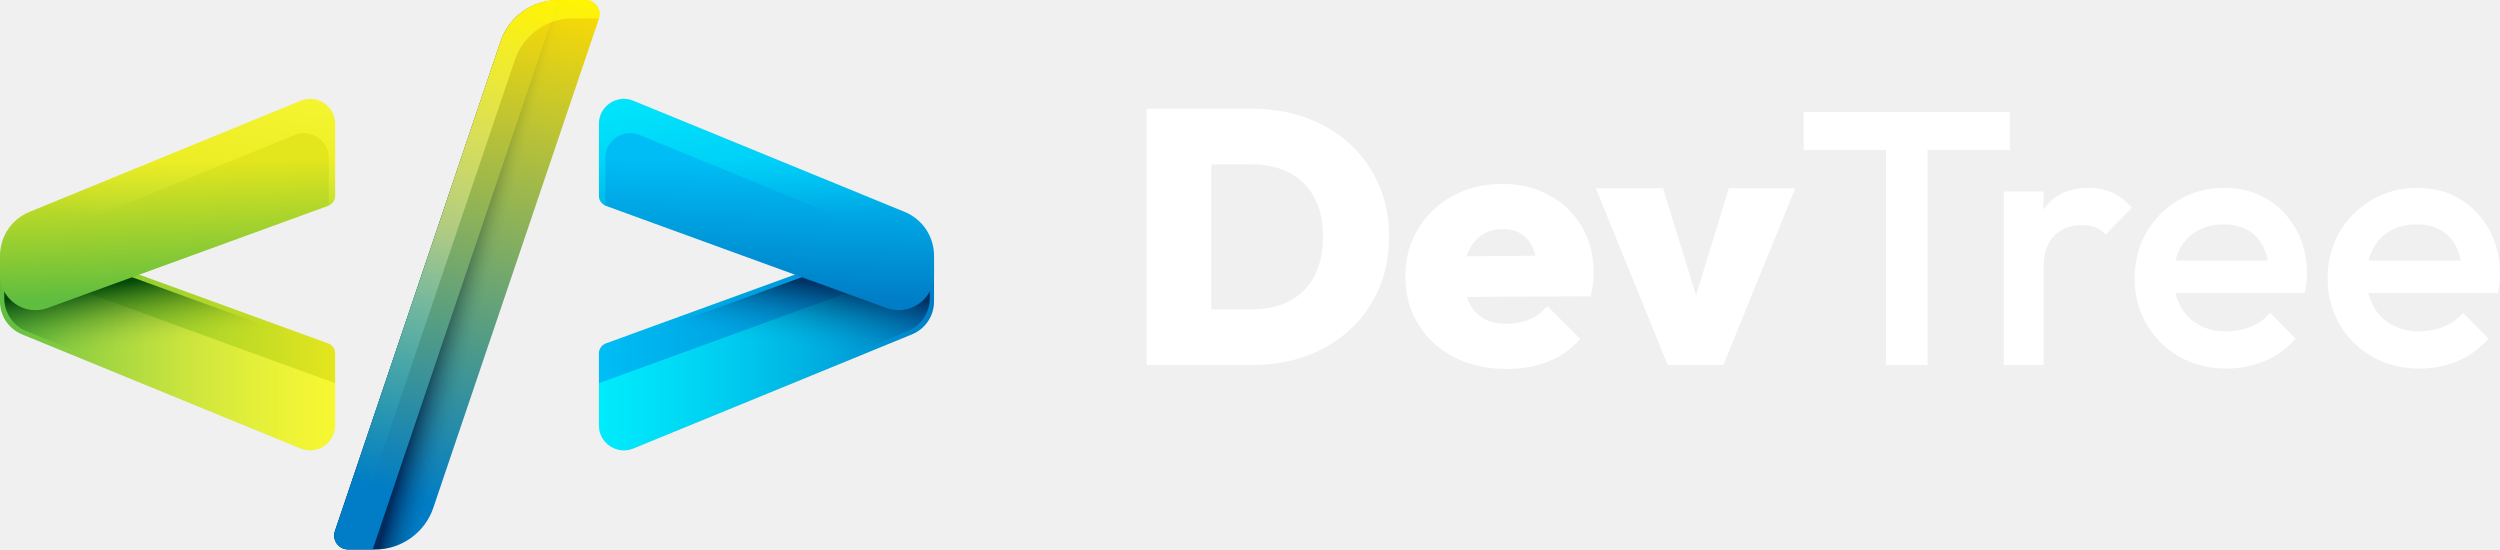
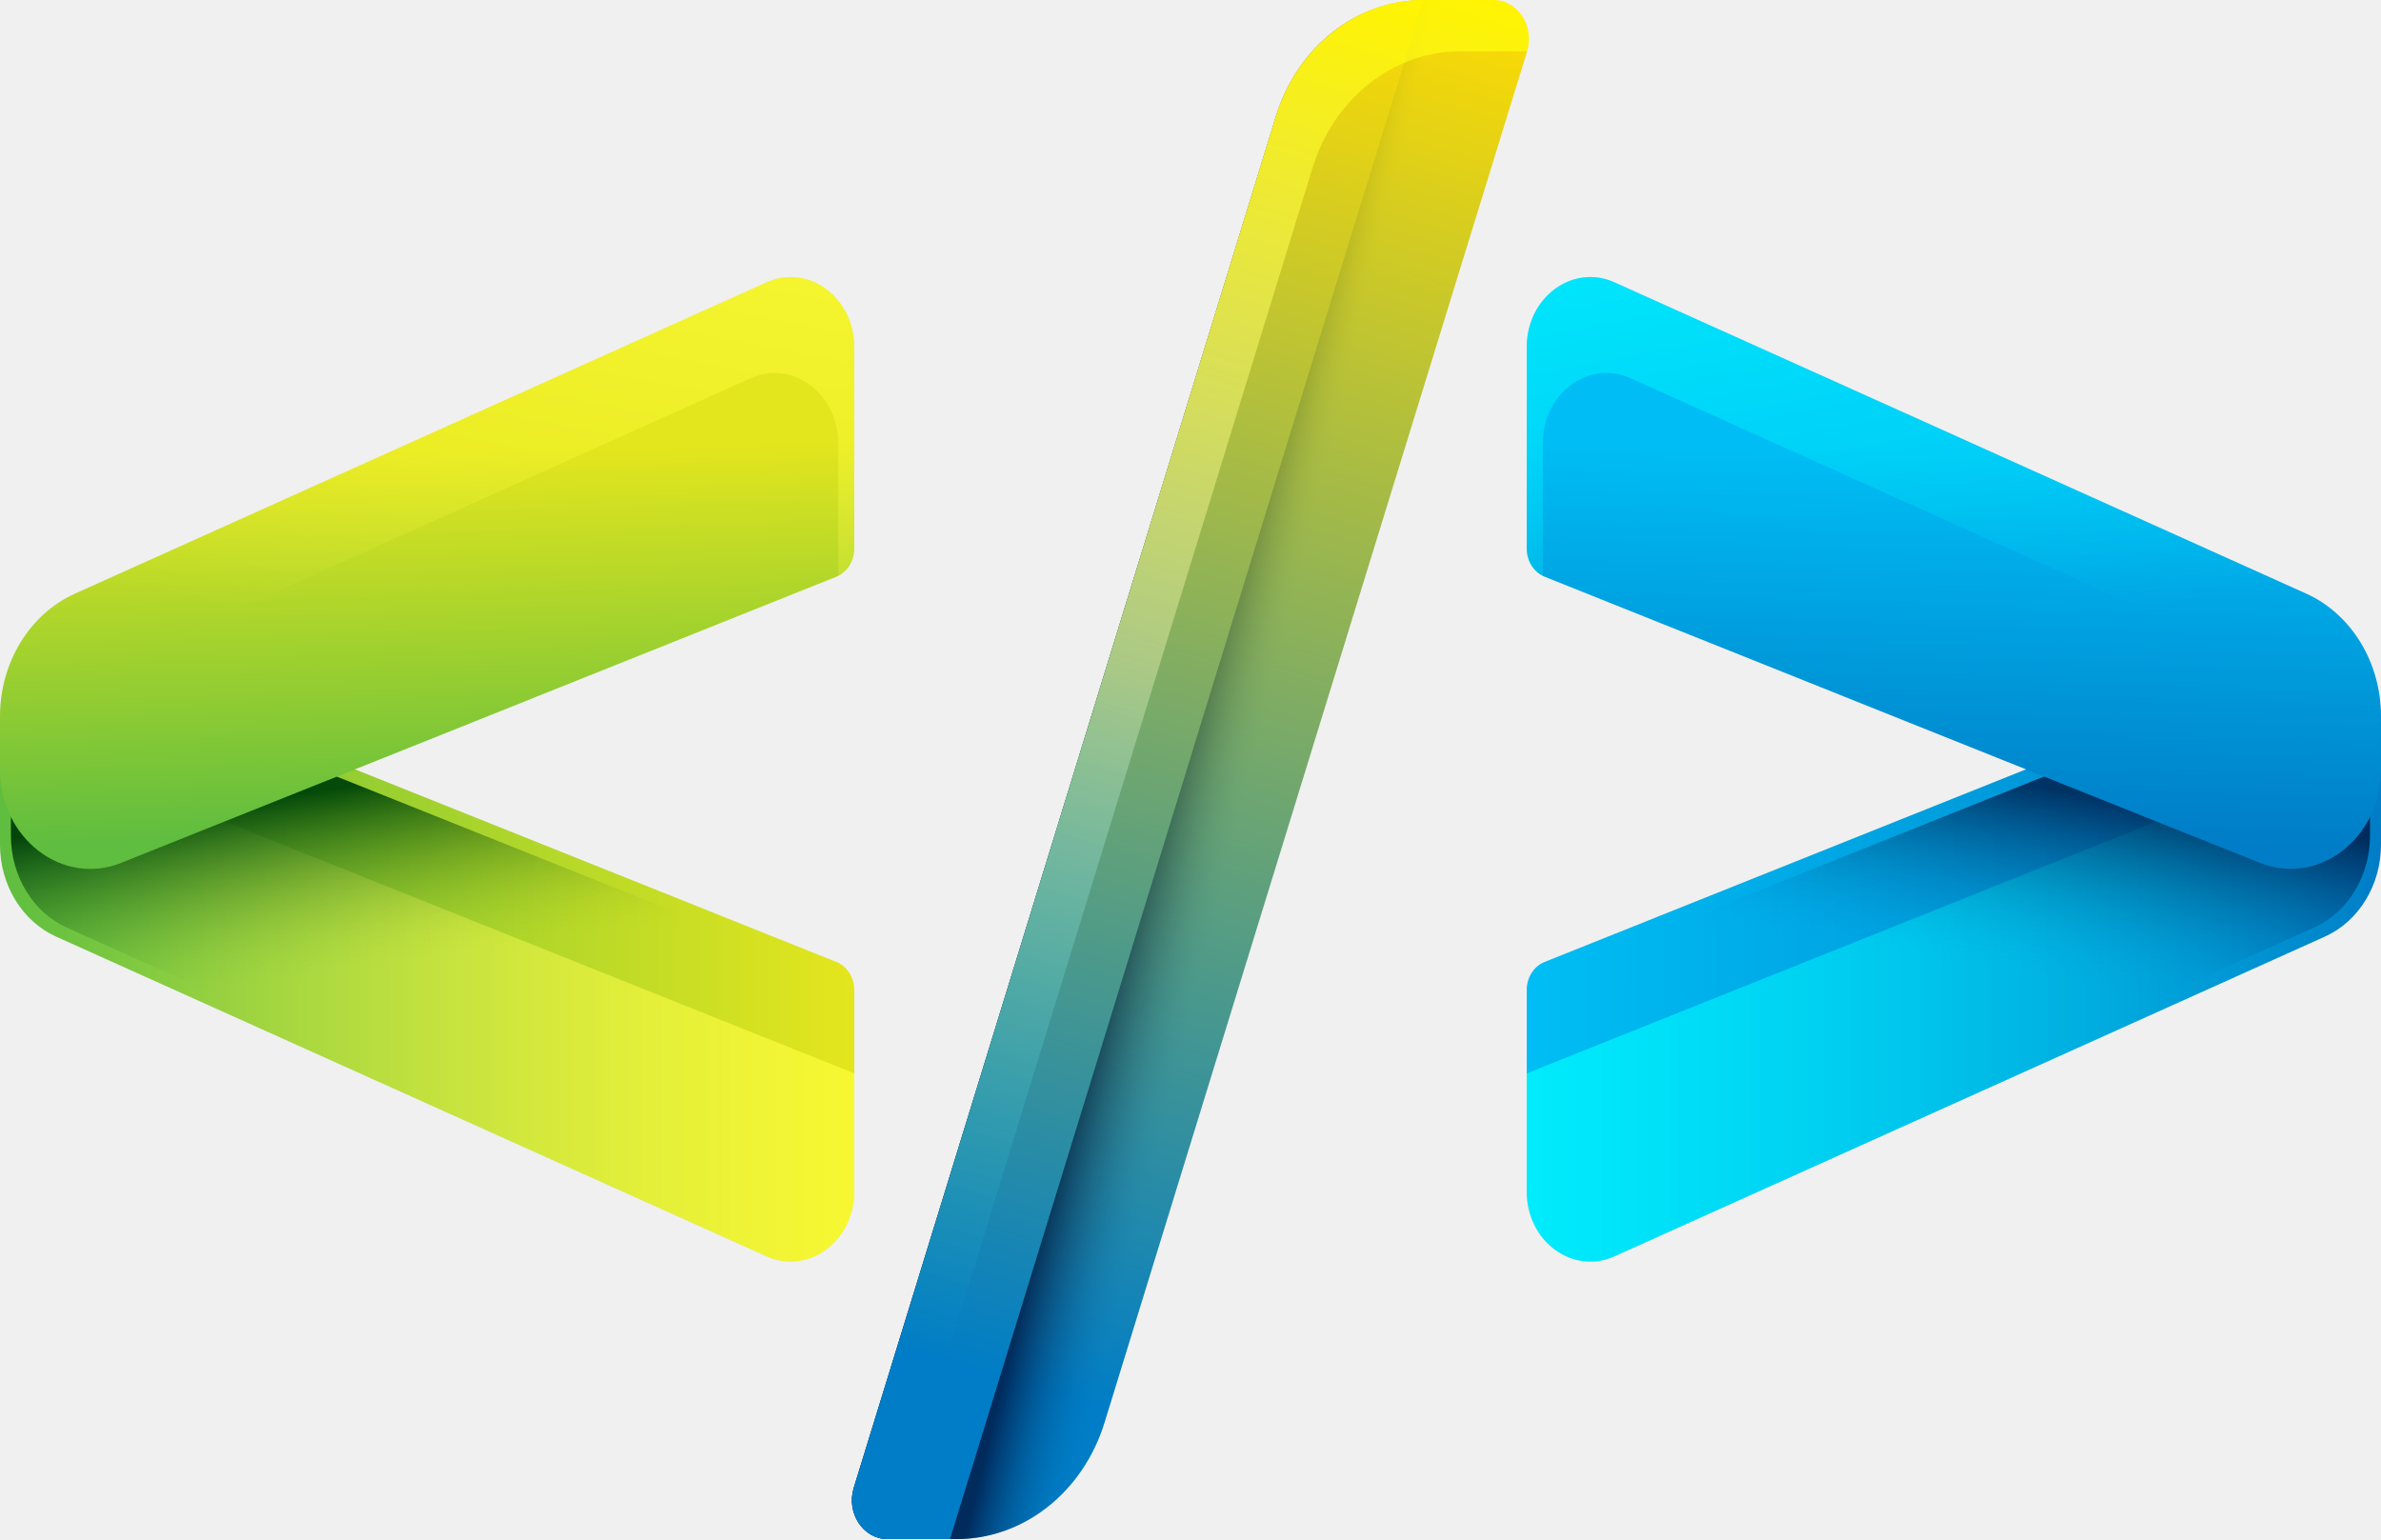
- <svg xmlns="http://www.w3.org/2000/svg" xmlns:xlink="http://www.w3.org/1999/xlink" viewBox="0 0 830.13 182.43">
-   <defs>
-     <style>
+ <svg xmlns="http://www.w3.org/2000/svg" xmlns:xlink="http://www.w3.org/1999/xlink" viewBox="0 0 495.435 320.253" version="1.1" id="svg34" width="495.435" height="320.253">
+   <defs id="defs12">
+     <style id="style1">
      .cls-1 {
        fill: url(#linear-gradient-8);
      }

      .cls-1, .cls-2, .cls-3, .cls-4, .cls-5, .cls-6, .cls-7, .cls-8, .cls-9, .cls-10, .cls-11, .cls-12, .cls-13, .cls-14, .cls-15 {
        stroke-width: 0px;
      }

      .cls-1, .cls-7, .cls-11 {
        mix-blend-mode: multiply;
      }

      .cls-2 {
        fill: url(#linear-gradient);
      }

      .cls-3 {
        fill: url(#linear-gradient-11);
      }

      .cls-4 {
        fill: url(#linear-gradient-13);
      }

      .cls-5 {
        fill: url(#linear-gradient-14);
      }

      .cls-5, .cls-6, .cls-13, .cls-14, .cls-15 {
        mix-blend-mode: overlay;
        opacity: .7;
      }

      .cls-6 {
        fill: url(#linear-gradient-10);
      }

      .cls-7 {
        fill: url(#linear-gradient-12);
      }

      .cls-7, .cls-11 {
        opacity: .83;
      }

      .cls-8 {
        fill: url(#linear-gradient-4);
      }

      .cls-9 {
        fill: url(#linear-gradient-9);
      }

      .cls-10 {
        fill: url(#linear-gradient-6);
      }

      .cls-16 {
        isolation: isolate;
      }

      .cls-11 {
        fill: url(#linear-gradient-3);
      }

      .cls-12 {
        fill: #fff;
      }

      .cls-13 {
        fill: url(#linear-gradient-7);
      }

      .cls-14 {
        fill: url(#linear-gradient-5);
      }

      .cls-15 {
        fill: url(#linear-gradient-2);
      }
    </style>
-     <linearGradient id="linear-gradient" x1="198.87" y1="113.79" x2="310.15" y2="113.79" gradientTransform="translate(0 -.01)" gradientUnits="userSpaceOnUse">
-       <stop offset="0" stop-color="#00bef5" />
-       <stop offset="1" stop-color="#007dc6" />
+     <linearGradient id="linear-gradient" x1="198.87" y1="113.79" x2="310.15" y2="113.79" gradientTransform="translate(0,-0.01)" gradientUnits="userSpaceOnUse">
+       <stop offset="0" stop-color="#00bef5" id="stop1" />
+       <stop offset="1" stop-color="#007dc6" id="stop2" />
    </linearGradient>
-     <linearGradient id="linear-gradient-2" x1="198.87" y1="118.14" x2="310.15" y2="118.14" gradientTransform="translate(0 -.01)" gradientUnits="userSpaceOnUse">
-       <stop offset="0" stop-color="#fff" />
-       <stop offset="1" stop-color="#fff" stop-opacity="0" />
+     <linearGradient id="linear-gradient-2" x1="198.87" y1="118.14" x2="310.15" y2="118.14" gradientTransform="translate(0,-0.01)" gradientUnits="userSpaceOnUse">
+       <stop offset="0" stop-color="#fff" id="stop3" />
+       <stop offset="1" stop-color="#fff" stop-opacity="0" id="stop4" />
    </linearGradient>
    <linearGradient id="linear-gradient-3" x1="258.32" y1="92.31" x2="255.14" y2="114.85" gradientUnits="userSpaceOnUse">
-       <stop offset="0" stop-color="#13355c" />
-       <stop offset="1" stop-color="#fff" stop-opacity="0" />
+       <stop offset="0" stop-color="#13355c" id="stop5" />
+       <stop offset="1" stop-color="#fff" stop-opacity="0" id="stop6" />
    </linearGradient>
-     <linearGradient id="linear-gradient-4" x1="254.89" y1="53.67" x2="253.51" y2="98.92" gradientTransform="matrix(1,0,0,1,0,0)" xlink:href="#linear-gradient" />
-     <linearGradient id="linear-gradient-5" x1="244.69" y1="17.62" x2="254.89" y2="76.76" gradientTransform="matrix(1,0,0,1,0,0)" xlink:href="#linear-gradient-2" />
-     <linearGradient id="linear-gradient-6" x1="359.82" y1="113.79" x2="471.1" y2="113.79" gradientTransform="translate(471.1 -.01) rotate(-180) scale(1 -1)" gradientUnits="userSpaceOnUse">
-       <stop offset="0" stop-color="#e4e61d" />
-       <stop offset=".99" stop-color="#5fbd3f" />
+     <linearGradient id="linear-gradient-4" x1="254.89" y1="53.67" x2="253.51" y2="98.92" xlink:href="#linear-gradient" />
+     <linearGradient id="linear-gradient-5" x1="244.69" y1="17.62" x2="254.89" y2="76.76" xlink:href="#linear-gradient-2" />
+     <linearGradient id="linear-gradient-6" x1="359.82" y1="113.79" x2="471.1" y2="113.79" gradientTransform="matrix(-1,0,0,1,471.1,-0.01)" gradientUnits="userSpaceOnUse">
+       <stop offset="0" stop-color="#e4e61d" id="stop7" />
+       <stop offset=".99" stop-color="#5fbd3f" id="stop8" />
    </linearGradient>
-     <linearGradient id="linear-gradient-7" x1="359.82" y1="118.14" x2="471.1" y2="118.14" gradientTransform="translate(471.1 -.01) rotate(-180) scale(1 -1)" xlink:href="#linear-gradient-2" />
-     <linearGradient id="linear-gradient-8" x1="419.27" y1="92.28" x2="416.1" y2="114.78" gradientTransform="translate(471.1) rotate(-180) scale(1 -1)" gradientUnits="userSpaceOnUse">
-       <stop offset="0" stop-color="#085c2d" />
-       <stop offset="1" stop-color="#fff" stop-opacity="0" />
+     <linearGradient id="linear-gradient-7" x1="359.82" y1="118.14" x2="471.1" y2="118.14" gradientTransform="matrix(-1,0,0,1,471.1,-0.01)" xlink:href="#linear-gradient-2" />
+     <linearGradient id="linear-gradient-8" x1="419.27" y1="92.28" x2="416.1" y2="114.78" gradientTransform="matrix(-1,0,0,1,471.1,0)" gradientUnits="userSpaceOnUse">
+       <stop offset="0" stop-color="#085c2d" id="stop9" />
+       <stop offset="1" stop-color="#fff" stop-opacity="0" id="stop10" />
    </linearGradient>
-     <linearGradient id="linear-gradient-9" x1="415.84" y1="53.67" x2="414.46" y2="98.92" gradientTransform="translate(471.1) rotate(-180) scale(1 -1)" xlink:href="#linear-gradient-6" />
-     <linearGradient id="linear-gradient-10" x1="405.64" y1="17.62" x2="415.84" y2="76.76" gradientTransform="translate(471.1) rotate(-180) scale(1 -1)" xlink:href="#linear-gradient-2" />
+     <linearGradient id="linear-gradient-9" x1="415.84" y1="53.67" x2="414.46" y2="98.92" gradientTransform="matrix(-1,0,0,1,471.1,0)" xlink:href="#linear-gradient-6" />
+     <linearGradient id="linear-gradient-10" x1="405.64" y1="17.62" x2="415.84" y2="76.76" gradientTransform="matrix(-1,0,0,1,471.1,0)" xlink:href="#linear-gradient-2" />
    <linearGradient id="linear-gradient-11" x1="181.87" y1="-4.21" x2="134.5" y2="164.48" gradientUnits="userSpaceOnUse">
-       <stop offset="0" stop-color="#ffdc00" />
-       <stop offset="1" stop-color="#007dc6" />
+       <stop offset="0" stop-color="#ffdc00" id="stop11" />
+       <stop offset="1" stop-color="#007dc6" id="stop12" />
    </linearGradient>
    <linearGradient id="linear-gradient-12" x1="150.36" y1="89.95" x2="162.91" y2="93.31" xlink:href="#linear-gradient-3" />
    <linearGradient id="linear-gradient-13" x1="174.11" y1="-3.64" x2="127.37" y2="162.79" xlink:href="#linear-gradient-11" />
-     <linearGradient id="linear-gradient-14" x1="181.87" y1="-4.21" x2="134.5" y2="164.48" gradientTransform="matrix(1,0,0,1,0,0)" xlink:href="#linear-gradient-2" />
+     <linearGradient id="linear-gradient-14" x1="181.87" y1="-4.21" x2="134.5" y2="164.48" xlink:href="#linear-gradient-2" />
+     <linearGradient xlink:href="#linear-gradient" id="linearGradient34" gradientUnits="userSpaceOnUse" gradientTransform="translate(0,-0.01)" x1="198.87" y1="113.79" x2="310.15" y2="113.79" />
+     <linearGradient xlink:href="#linear-gradient-2" id="linearGradient35" gradientUnits="userSpaceOnUse" gradientTransform="translate(0,-0.01)" x1="198.87" y1="118.14" x2="310.15" y2="118.14" />
+     <linearGradient xlink:href="#linear-gradient-3" id="linearGradient36" gradientUnits="userSpaceOnUse" x1="258.32" y1="92.31" x2="255.14" y2="114.85" />
+     <linearGradient xlink:href="#linear-gradient-6" id="linearGradient37" gradientUnits="userSpaceOnUse" gradientTransform="matrix(-1,0,0,1,471.1,-0.01)" x1="359.82" y1="113.79" x2="471.1" y2="113.79" />
+     <linearGradient xlink:href="#linear-gradient-11" id="linearGradient38" gradientUnits="userSpaceOnUse" x1="181.87" y1="-4.21" x2="134.5" y2="164.48" />
  </defs>
-   <g class="cls-16">
-     <g id="BACKGROUND">
-       <g>
-         <path class="cls-12" d="m380.73,121.19V36.11h21.48v85.08h-21.48Zm14.52,0v-18.48h20.4c4.8,0,8.98-.92,12.54-2.76,3.56-1.84,6.3-4.58,8.22-8.22,1.92-3.64,2.88-8.06,2.88-13.26s-.98-9.46-2.94-13.02c-1.96-3.56-4.7-6.26-8.22-8.1-3.52-1.84-7.68-2.76-12.48-2.76h-21.36v-18.48h21.48c6.56,0,12.6,1.02,18.12,3.06,5.52,2.04,10.32,4.94,14.4,8.7,4.08,3.76,7.26,8.24,9.54,13.44,2.28,5.2,3.42,10.96,3.42,17.28s-1.14,12.2-3.42,17.4c-2.28,5.2-5.46,9.68-9.54,13.44-4.08,3.76-8.86,6.66-14.34,8.7-5.48,2.04-11.46,3.06-17.94,3.06h-20.76Z" />
-         <path class="cls-12" d="m500.25,122.51c-6.56,0-12.36-1.3-17.4-3.9s-9-6.22-11.88-10.86c-2.88-4.64-4.32-9.96-4.32-15.96s1.4-11.18,4.2-15.78c2.8-4.6,6.62-8.24,11.46-10.92,4.84-2.68,10.3-4.02,16.38-4.02s11.18,1.26,15.78,3.78c4.6,2.52,8.2,6,10.8,10.44,2.6,4.44,3.9,9.5,3.9,15.18,0,1.2-.06,2.42-.18,3.66-.12,1.24-.38,2.66-.78,4.26l-51.72.24v-13.44l43.44-.36-9.36,5.88c-.08-3.28-.56-5.98-1.44-8.1-.88-2.12-2.16-3.74-3.84-4.86-1.68-1.12-3.8-1.68-6.36-1.68s-4.92.64-6.84,1.92c-1.92,1.28-3.4,3.08-4.44,5.4-1.04,2.32-1.56,5.12-1.56,8.4s.56,6.22,1.68,8.58c1.12,2.36,2.72,4.14,4.8,5.34,2.08,1.2,4.64,1.8,7.68,1.8,2.88,0,5.42-.48,7.62-1.44,2.2-.96,4.18-2.44,5.94-4.44l10.92,10.92c-2.88,3.28-6.38,5.76-10.5,7.44-4.12,1.68-8.78,2.52-13.98,2.52Z" />
-         <path class="cls-12" d="m553.77,121.19l-23.88-58.68h22.32l15.24,49.44h-8.52l15.12-49.44h22.08l-23.88,58.68h-18.48Z" />
-         <path class="cls-12" d="m598.89,49.79v-12.6h68.52v12.6h-68.52Zm27.36,71.4V39.59h13.8v81.6h-13.8Z" />
-         <path class="cls-12" d="m665.37,121.19v-57.6h13.2v57.6h-13.2Zm13.2-32.04l-4.56-2.28c0-7.28,1.62-13.18,4.86-17.7,3.24-4.52,8.14-6.78,14.7-6.78,2.88,0,5.48.52,7.8,1.56,2.32,1.04,4.48,2.72,6.48,5.04l-8.64,8.88c-1.04-1.12-2.2-1.92-3.48-2.4-1.28-.48-2.76-.72-4.44-.72-3.68,0-6.72,1.16-9.12,3.48-2.4,2.32-3.6,5.96-3.6,10.92Z" />
-         <path class="cls-12" d="m739.29,122.39c-5.76,0-10.94-1.3-15.54-3.9-4.6-2.6-8.24-6.18-10.92-10.74-2.68-4.56-4.02-9.68-4.02-15.36s1.32-10.78,3.96-15.3c2.64-4.52,6.22-8.1,10.74-10.74,4.52-2.64,9.54-3.96,15.06-3.96s10.1,1.24,14.22,3.72c4.12,2.48,7.36,5.88,9.72,10.2,2.36,4.32,3.54,9.24,3.54,14.76,0,.96-.06,1.94-.18,2.94-.12,1-.3,2.1-.54,3.3h-47.28v-10.8h40.44l-4.92,4.32c-.16-3.52-.84-6.48-2.04-8.88-1.2-2.4-2.9-4.24-5.1-5.52-2.2-1.28-4.9-1.92-8.1-1.92-3.36,0-6.28.72-8.76,2.16-2.48,1.44-4.4,3.46-5.76,6.06-1.36,2.6-2.04,5.7-2.04,9.3s.72,6.76,2.16,9.48c1.44,2.72,3.48,4.82,6.12,6.3,2.64,1.48,5.68,2.22,9.12,2.22,2.96,0,5.7-.52,8.22-1.56,2.52-1.04,4.66-2.56,6.42-4.56l8.4,8.52c-2.8,3.28-6.2,5.76-10.2,7.44-4,1.68-8.24,2.52-12.72,2.52Z" />
-         <path class="cls-12" d="m803.37,122.39c-5.76,0-10.94-1.3-15.54-3.9-4.6-2.6-8.24-6.18-10.92-10.74-2.68-4.56-4.02-9.68-4.02-15.36s1.32-10.78,3.96-15.3c2.64-4.52,6.22-8.1,10.74-10.74,4.52-2.64,9.54-3.96,15.06-3.96s10.1,1.24,14.22,3.72c4.12,2.48,7.36,5.88,9.72,10.2,2.36,4.32,3.54,9.24,3.54,14.76,0,.96-.06,1.94-.18,2.94-.12,1-.3,2.1-.54,3.3h-47.28v-10.8h40.44l-4.92,4.32c-.16-3.52-.84-6.48-2.04-8.88-1.2-2.4-2.9-4.24-5.1-5.52-2.2-1.28-4.9-1.92-8.1-1.92-3.36,0-6.28.72-8.76,2.16-2.48,1.44-4.4,3.46-5.76,6.06-1.36,2.6-2.04,5.7-2.04,9.3s.72,6.76,2.16,9.48c1.44,2.72,3.48,4.82,6.12,6.3,2.64,1.48,5.68,2.22,9.12,2.22,2.96,0,5.7-.52,8.22-1.56,2.52-1.04,4.66-2.56,6.42-4.56l8.4,8.52c-2.8,3.28-6.2,5.76-10.2,7.44-4,1.68-8.24,2.52-12.72,2.52Z" />
-       </g>
-     </g>
-     <g id="OBJECTS">
-       <g>
-         <g>
-           <g>
-             <path class="cls-2" d="m198.87,117.35v23.9c0,5.89,5.97,9.9,11.43,7.67l92.54-37.9c4.42-1.81,7.31-6.12,7.31-10.9v-13.57c0-5.93-5.89-10.05-11.46-8.02l-97.49,35.49c-1.4.51-2.33,1.84-2.33,3.33Z" />
-             <path class="cls-15" d="m198.87,127.23v14.02c0,5.89,5.97,9.9,11.43,7.67l92.54-37.9c4.42-1.81,7.31-6.12,7.31-10.9v-13.4l-111.28,40.51Z" />
-             <path class="cls-11" d="m203.67,114.84v23.13c0,5.73,5.82,9.64,11.12,7.46l86.62-35.47c4.42-1.81,7.31-6.12,7.31-10.9v-13.41c0-4.41-4.38-7.47-8.52-5.96l-96.54,35.14Z" />
-             <path class="cls-8" d="m310.15,91.2v-6.29c0-6.39-3.86-12.14-9.77-14.56l-90.08-36.89c-5.45-2.23-11.43,1.78-11.43,7.67v23.9c0,1.49.93,2.82,2.33,3.33l93.14,33.91c7.68,2.8,15.81-2.89,15.81-11.07Z" />
-             <path class="cls-14" d="m310.15,84.91h0c0-6.39-3.86-12.14-9.77-14.56l-90.08-36.89c-5.45-2.23-11.43,1.78-11.43,7.67v24.09c0,1.4.82,2.66,2.1,3.23h0v-15.95c0-5.89,5.98-9.9,11.43-7.67l97.75,40.08Z" />
+   <g class="cls-16" id="g34" transform="translate(-2.738197,-36.50929)">
+     <g id="OBJECTS" transform="matrix(1.597403,0,0,1.755482,2.738197,36.50929)">
+       <g id="g33">
+         <g id="g29">
+           <g id="g23">
+             <path class="cls-2" d="m 198.87,117.35 v 23.9 c 0,5.89 5.97,9.9 11.43,7.67 l 92.54,-37.9 c 4.42,-1.81 7.31,-6.12 7.31,-10.9 V 86.55 c 0,-5.93 -5.89,-10.05 -11.46,-8.02 l -97.49,35.49 c -1.4,0.51 -2.33,1.84 -2.33,3.33 z" id="path19" style="fill:url(#linearGradient34)" />
+             <path class="cls-15" d="m 198.87,127.23 v 14.02 c 0,5.89 5.97,9.9 11.43,7.67 l 92.54,-37.9 c 4.42,-1.81 7.31,-6.12 7.31,-10.9 v -13.4 z" id="path20" style="fill:url(#linearGradient35)" />
+             <path class="cls-11" d="m 203.67,114.84 v 23.13 c 0,5.73 5.82,9.64 11.12,7.46 l 86.62,-35.47 c 4.42,-1.81 7.31,-6.12 7.31,-10.9 V 85.65 c 0,-4.41 -4.38,-7.47 -8.52,-5.96 l -96.54,35.14 z" id="path21" style="fill:url(#linearGradient36)" />
+             <path class="cls-8" d="m 310.15,91.2 v -6.29 c 0,-6.39 -3.86,-12.14 -9.77,-14.56 L 210.3,33.46 c -5.45,-2.23 -11.43,1.78 -11.43,7.67 v 23.9 c 0,1.49 0.93,2.82 2.33,3.33 l 93.14,33.91 c 7.68,2.8 15.81,-2.89 15.81,-11.07 z" id="path22" style="fill:url(#linear-gradient-4)" />
+             <path class="cls-14" d="m 310.15,84.91 v 0 c 0,-6.39 -3.86,-12.14 -9.77,-14.56 L 210.3,33.46 c -5.45,-2.23 -11.43,1.78 -11.43,7.67 v 24.09 c 0,1.4 0.82,2.66 2.1,3.23 v 0 -15.95 c 0,-5.89 5.98,-9.9 11.43,-7.67 z" id="path23" style="fill:url(#linear-gradient-5)" />
          </g>
-           <g>
-             <path class="cls-10" d="m11.46,78.53c-5.57-2.03-11.46,2.1-11.46,8.02v13.57c0,4.78,2.89,9.09,7.31,10.9l92.54,37.9c5.45,2.23,11.43-1.78,11.43-7.67v-23.9c0-1.49-.93-2.82-2.33-3.33L11.46,78.53Z" />
-             <path class="cls-13" d="m0,86.72v13.4c0,4.78,2.89,9.09,7.31,10.9l92.54,37.9c5.45,2.23,11.43-1.78,11.43-7.67v-14.02L0,86.72Z" />
-             <path class="cls-1" d="m9.94,79.7c-4.14-1.51-8.52,1.56-8.52,5.96v13.41c0,4.78,2.89,9.09,7.31,10.9l86.3,35.34c5.46,2.24,11.44-1.78,11.44-7.68v-22.79L9.94,79.7Z" />
-             <path class="cls-9" d="m15.81,102.27l93.14-33.91c1.4-.51,2.33-1.84,2.33-3.33v-23.9c0-5.89-5.97-9.9-11.43-7.67L9.77,70.36c-5.91,2.42-9.77,8.17-9.77,14.56v6.29c0,8.18,8.12,13.86,15.81,11.07Z" />
-             <path class="cls-6" d="m0,84.91h0c0-6.39,3.86-12.14,9.77-14.56l90.08-36.89c5.45-2.23,11.43,1.78,11.43,7.67v24.09c0,1.4-.82,2.66-2.1,3.23h0v-15.95c0-5.89-5.98-9.9-11.43-7.67L0,84.91Z" />
+           <g id="g28">
+             <path class="cls-10" d="M 11.46,78.53 C 5.89,76.5 0,80.63 0,86.55 v 13.57 c 0,4.78 2.89,9.09 7.31,10.9 l 92.54,37.9 c 5.45,2.23 11.43,-1.78 11.43,-7.67 v -23.9 c 0,-1.49 -0.93,-2.82 -2.33,-3.33 z" id="path24" style="fill:url(#linearGradient37)" />
+             <path class="cls-13" d="m 0,86.72 v 13.4 c 0,4.78 2.89,9.09 7.31,10.9 l 92.54,37.9 c 5.45,2.23 11.43,-1.78 11.43,-7.67 v -14.02 z" id="path25" style="fill:url(#linear-gradient-7)" />
+             <path class="cls-1" d="M 9.94,79.7 C 5.8,78.19 1.42,81.26 1.42,85.66 v 13.41 c 0,4.78 2.89,9.09 7.31,10.9 l 86.3,35.34 c 5.46,2.24 11.44,-1.78 11.44,-7.68 v -22.79 z" id="path26" style="fill:url(#linear-gradient-8)" />
+             <path class="cls-9" d="m 15.81,102.27 93.14,-33.91 c 1.4,-0.51 2.33,-1.84 2.33,-3.33 v -23.9 c 0,-5.89 -5.97,-9.9 -11.43,-7.67 L 9.77,70.36 C 3.86,72.78 0,78.53 0,84.92 v 6.29 c 0,8.18 8.12,13.86 15.81,11.07 z" id="path27" style="fill:url(#linear-gradient-9)" />
+             <path class="cls-6" d="m 0,84.91 v 0 C 0,78.52 3.86,72.77 9.77,70.35 L 99.85,33.46 c 5.45,-2.23 11.43,1.78 11.43,7.67 v 24.09 c 0,1.4 -0.82,2.66 -2.1,3.23 v 0 -15.95 c 0,-5.89 -5.98,-9.9 -11.43,-7.67 z" id="path28" style="fill:url(#linear-gradient-10)" />
          </g>
        </g>
-         <g>
-           <path class="cls-3" d="m198.92,6.09l-55.04,162.53c-2.79,8.25-10.54,13.81-19.25,13.81h-9.05c-3.15,0-5.38-3.1-4.37-6.08L166.19,13.82C168.98,5.56,176.73,0,185.44,0h9.11c3.15,0,5.38,3.1,4.37,6.09Z" />
-           <path class="cls-7" d="m198.92,6.09l-55.04,162.53c-2.79,8.25-10.54,13.81-19.25,13.81h-9.05c-3.15,0-5.38-3.1-4.37-6.08L166.19,13.82C168.98,5.56,176.73,0,185.44,0h9.11c3.15,0,5.38,3.1,4.37,6.09Z" />
-           <path class="cls-4" d="m166.19,13.82l-54.97,162.53c-1.01,2.99,1.21,6.08,4.37,6.08h8.16L185.44,0h0c-8.72,0-16.46,5.56-19.25,13.81Z" />
-           <path class="cls-5" d="m190.22,6.09h8.7c1.01-2.99-1.21-6.09-4.37-6.09h-9.12c-8.72,0-16.46,5.56-19.26,13.82l-54.96,162.53c-1.01,2.99,1.21,6.08,4.37,6.08h.42L170.97,19.9c2.79-8.26,10.54-13.82,19.26-13.82Z" />
+         <g id="g32">
+           <path class="cls-3" d="m 198.92,6.09 -55.04,162.53 c -2.79,8.25 -10.54,13.81 -19.25,13.81 h -9.05 c -3.15,0 -5.38,-3.1 -4.37,-6.08 L 166.19,13.82 C 168.98,5.56 176.73,0 185.44,0 h 9.11 c 3.15,0 5.38,3.1 4.37,6.09 z" id="path29" style="fill:url(#linearGradient38)" />
+           <path class="cls-7" d="m 198.92,6.09 -55.04,162.53 c -2.79,8.25 -10.54,13.81 -19.25,13.81 h -9.05 c -3.15,0 -5.38,-3.1 -4.37,-6.08 L 166.19,13.82 C 168.98,5.56 176.73,0 185.44,0 h 9.11 c 3.15,0 5.38,3.1 4.37,6.09 z" id="path30" style="fill:url(#linear-gradient-12)" />
+           <path class="cls-4" d="m 166.19,13.82 -54.97,162.53 c -1.01,2.99 1.21,6.08 4.37,6.08 h 8.16 L 185.44,0 v 0 c -8.72,0 -16.46,5.56 -19.25,13.81 z" id="path31" style="fill:url(#linear-gradient-13)" />
+           <path class="cls-5" d="m 190.22,6.09 h 8.7 C 199.93,3.1 197.71,0 194.55,0 h -9.12 c -8.72,0 -16.46,5.56 -19.26,13.82 l -54.96,162.53 c -1.01,2.99 1.21,6.08 4.37,6.08 H 116 L 170.97,19.9 c 2.79,-8.26 10.54,-13.82 19.26,-13.82 z" id="path32" style="fill:url(#linear-gradient-14)" />
        </g>
      </g>
    </g>
  </g>
</svg>
